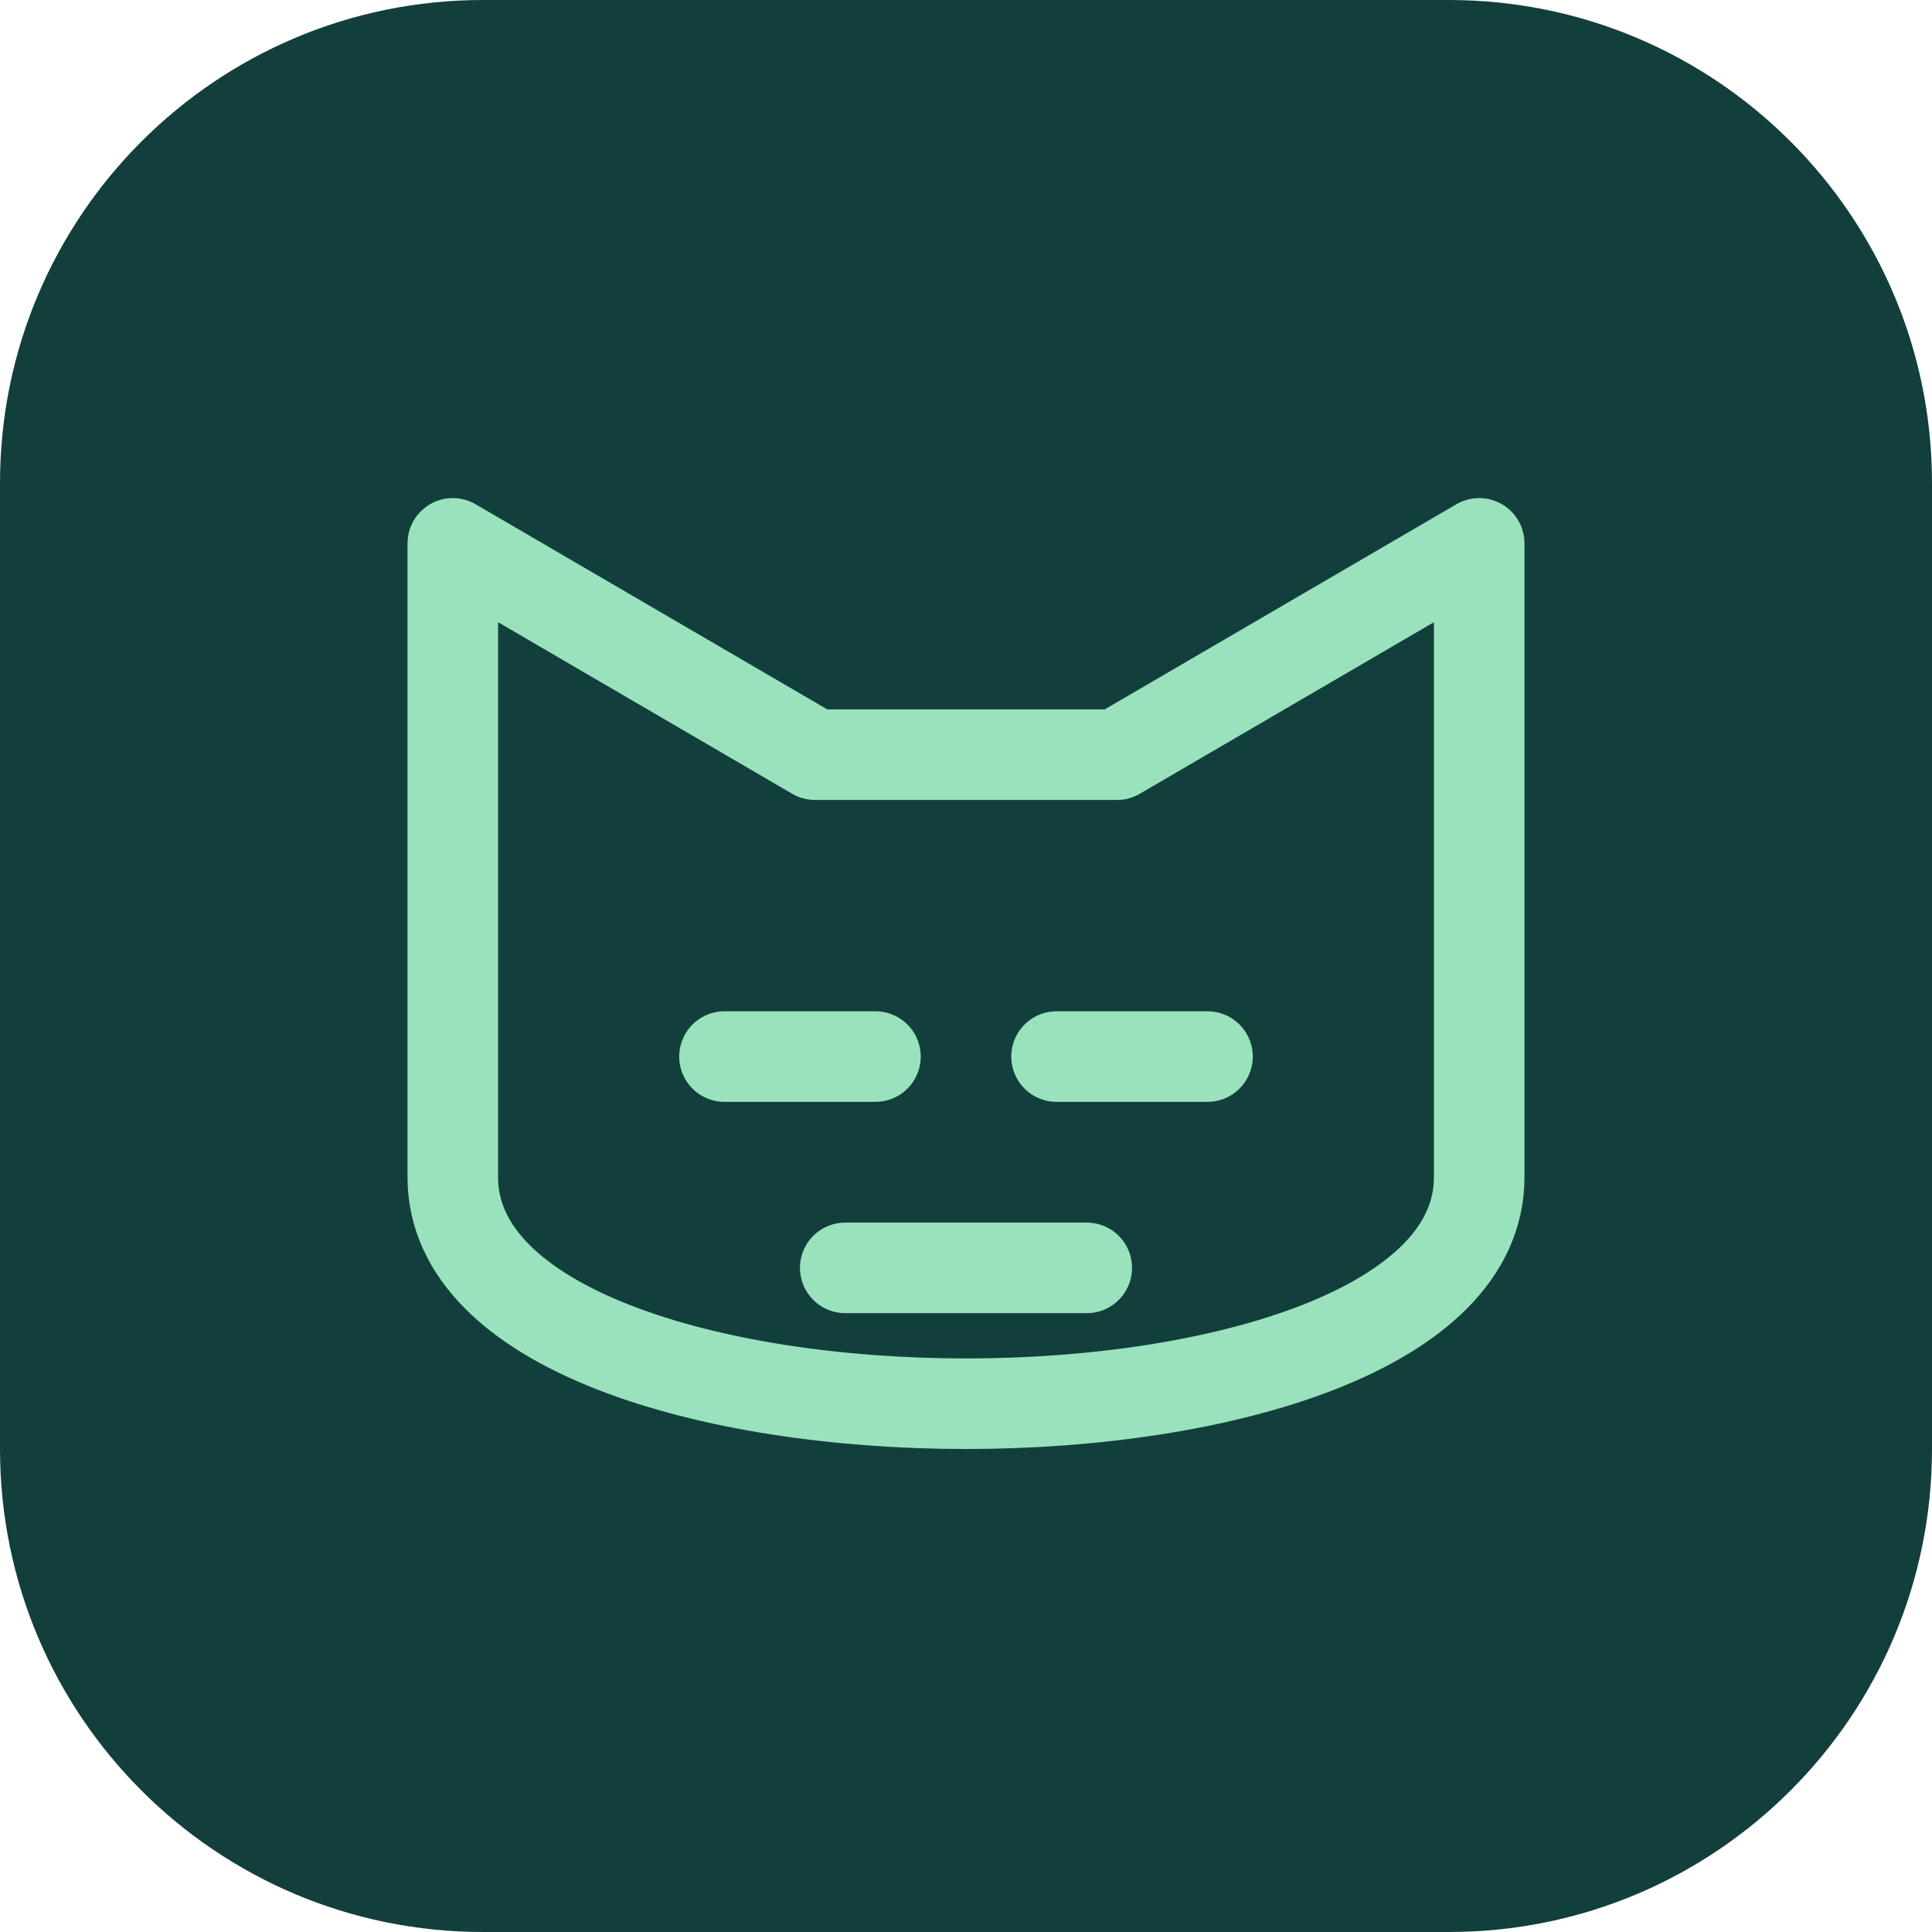
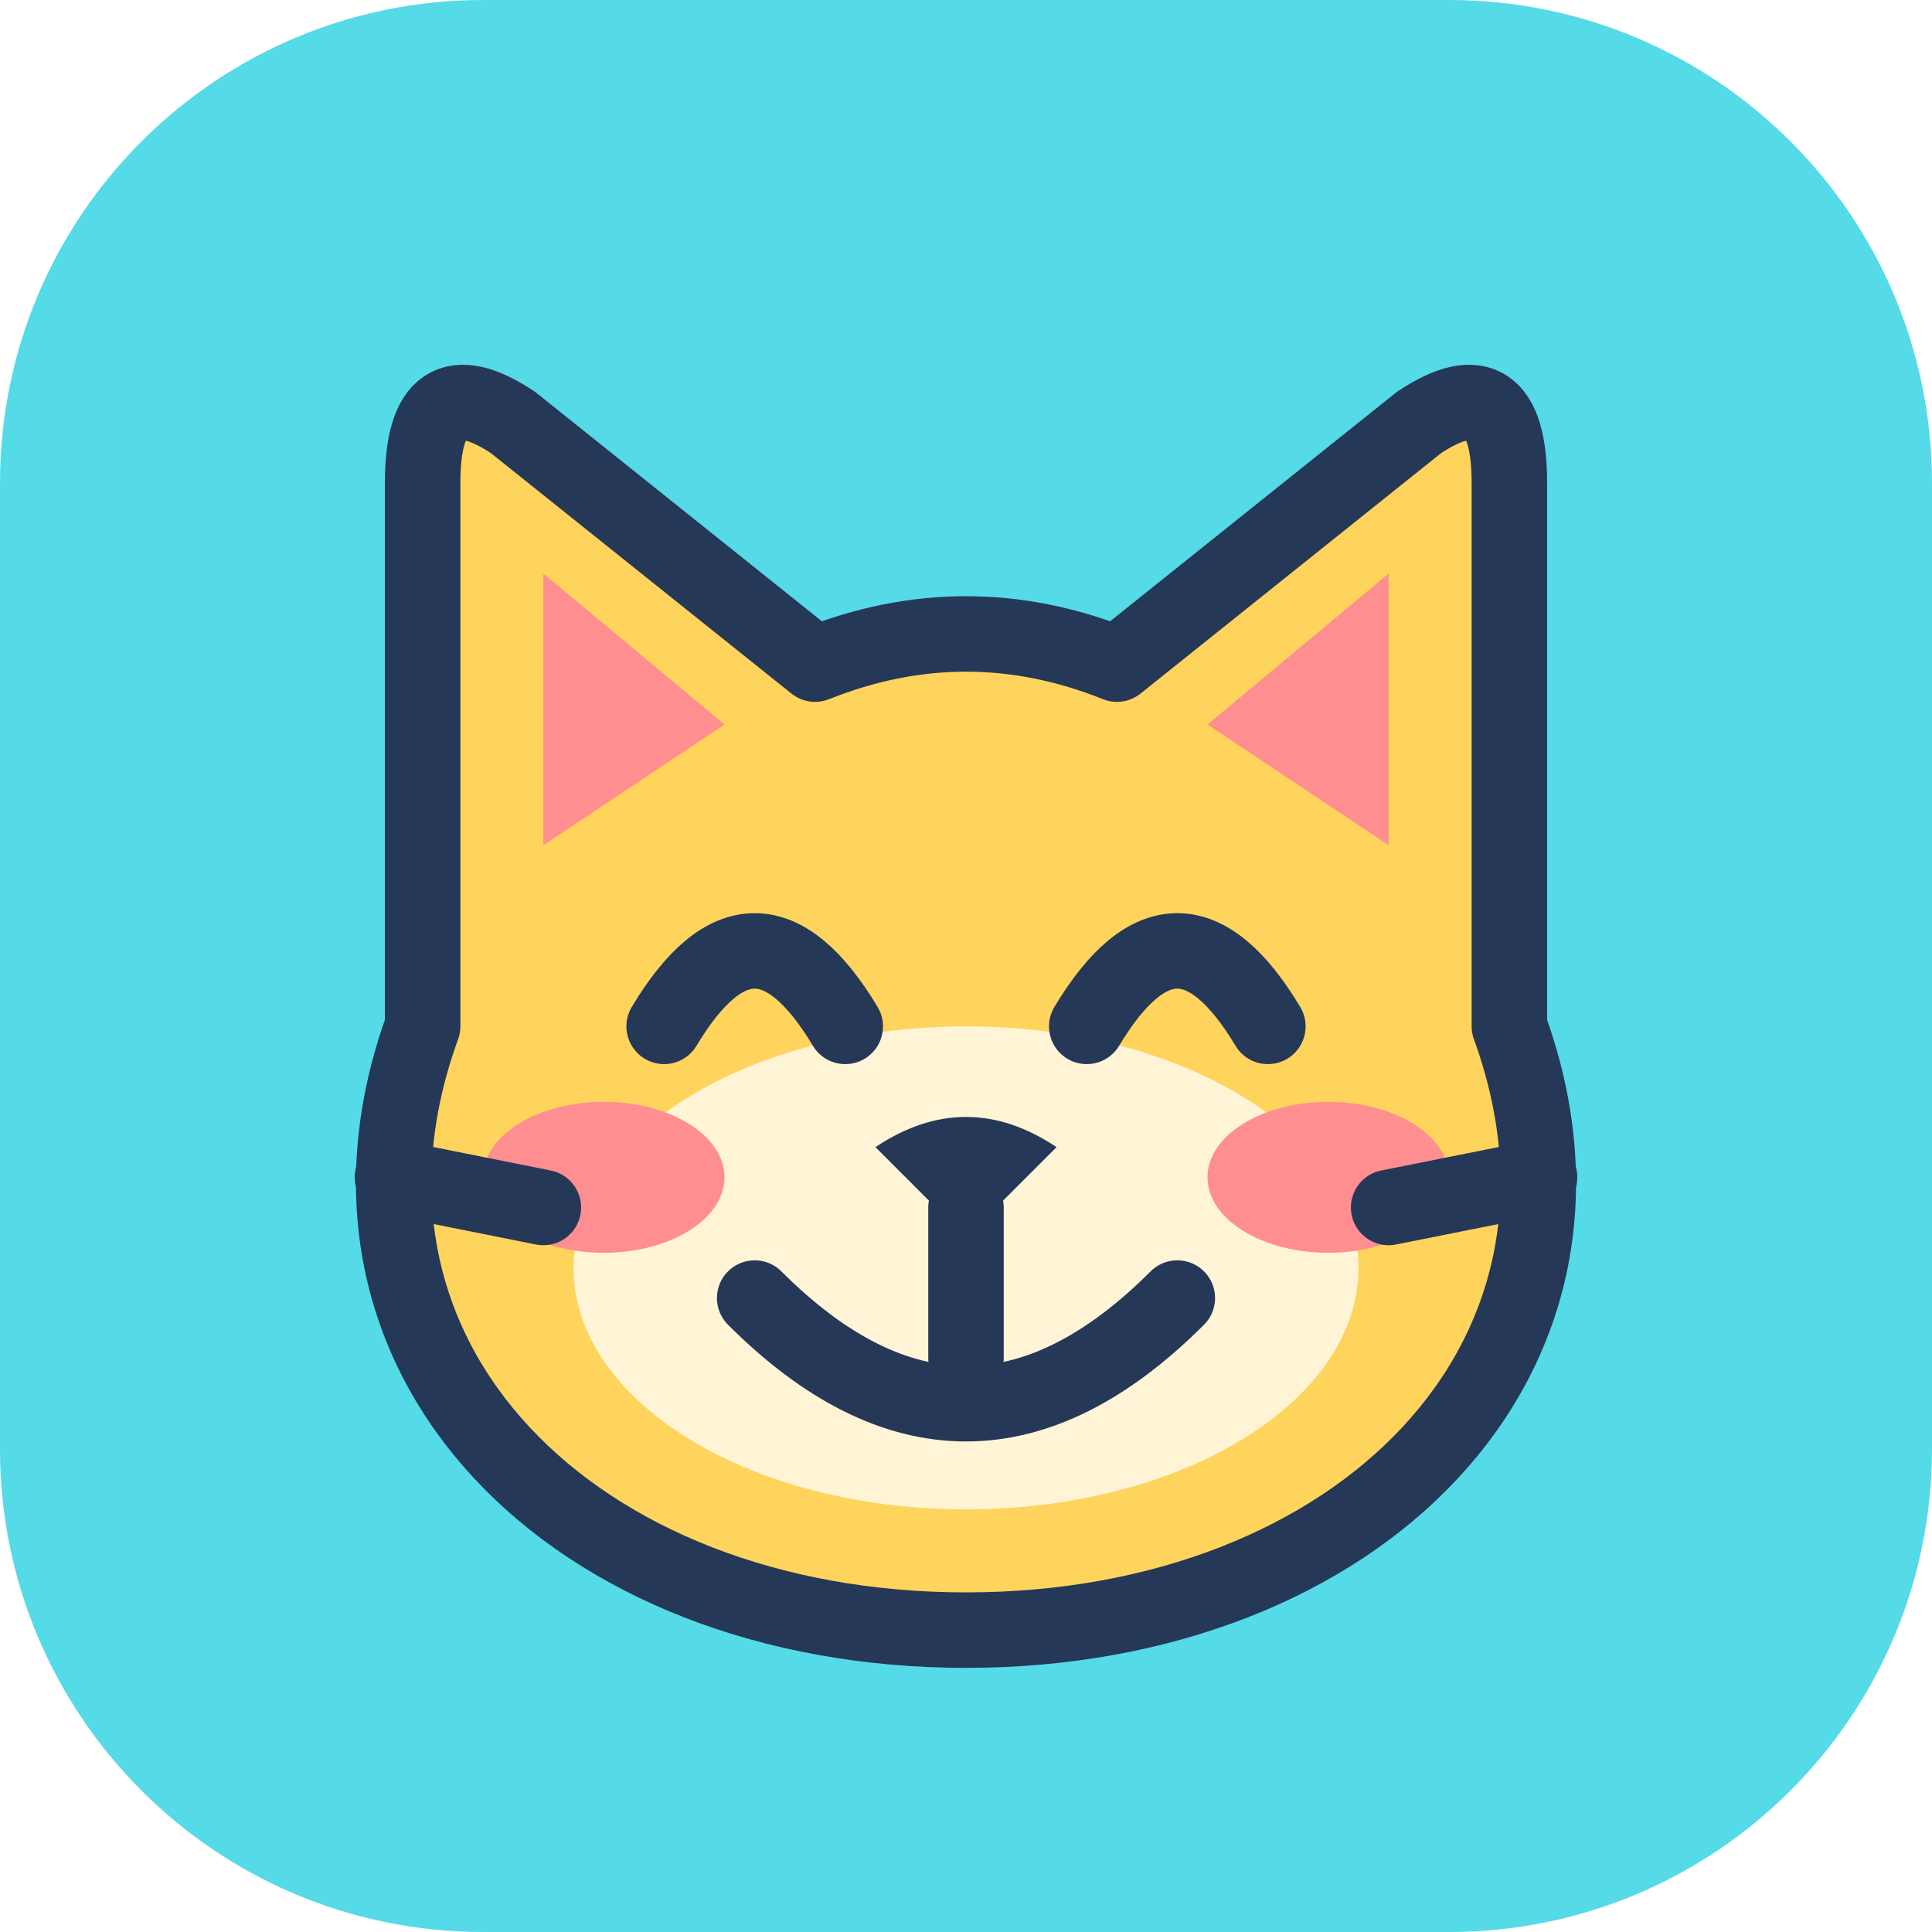
- <svg xmlns="http://www.w3.org/2000/svg" viewBox="0 0 64 64">
-   <rect width="64" height="64" rx="16" fill="#123f3c" />
-   <path d="M15 39V18l12 7h10l12-7v21c0 10-34 10-34 0Z" fill="none" stroke="#99e2bd" stroke-width="3" stroke-linejoin="round" />
-   <path d="M24 35h5m6 0h5m-12 7h8" stroke="#99e2bd" stroke-width="3" stroke-linecap="round" />
+ <svg xmlns="http://www.w3.org/2000/svg" viewBox="0 0 64 64" role="img" aria-label="Compact Cat 微笑猫咪">
+   <rect width="64" height="64" rx="16" fill="#55DAE8" />
+   <path d="M14 34V16Q14 12 17 14L27 22Q32 20 37 22L47 14Q50 12 50 16V34C54 45 45 54 32 54S10 45 14 34Z" fill="#FFD45C" stroke="#253858" stroke-width="2.5" stroke-linejoin="round" />
+   <path d="M18 19V28L24 24ZM46 19V28L40 24Z" fill="#FF8E91" />
+   <ellipse cx="32" cy="42" rx="13" ry="8" fill="#FFF4D6" />
+   <g fill="#FF8E91">
+     <ellipse cx="20" cy="39" rx="4" ry="2.5" />
+     <ellipse cx="44" cy="39" rx="4" ry="2.5" />
+   </g>
+   <g fill="none" stroke="#253858" stroke-width="2.5" stroke-linecap="round" stroke-linejoin="round">
+     <path d="M22 34Q25 29 28 34M36 34Q39 29 42 34" />
+     <path d="M25 43Q32 50 39 43" />
+     <path d="M32 40V45" />
+     <path d="M13 39L18 40M46 40L51 39" />
+   </g>
+   <path d="M29 38Q32 36 35 38L32 41Z" fill="#253858" />
</svg>
